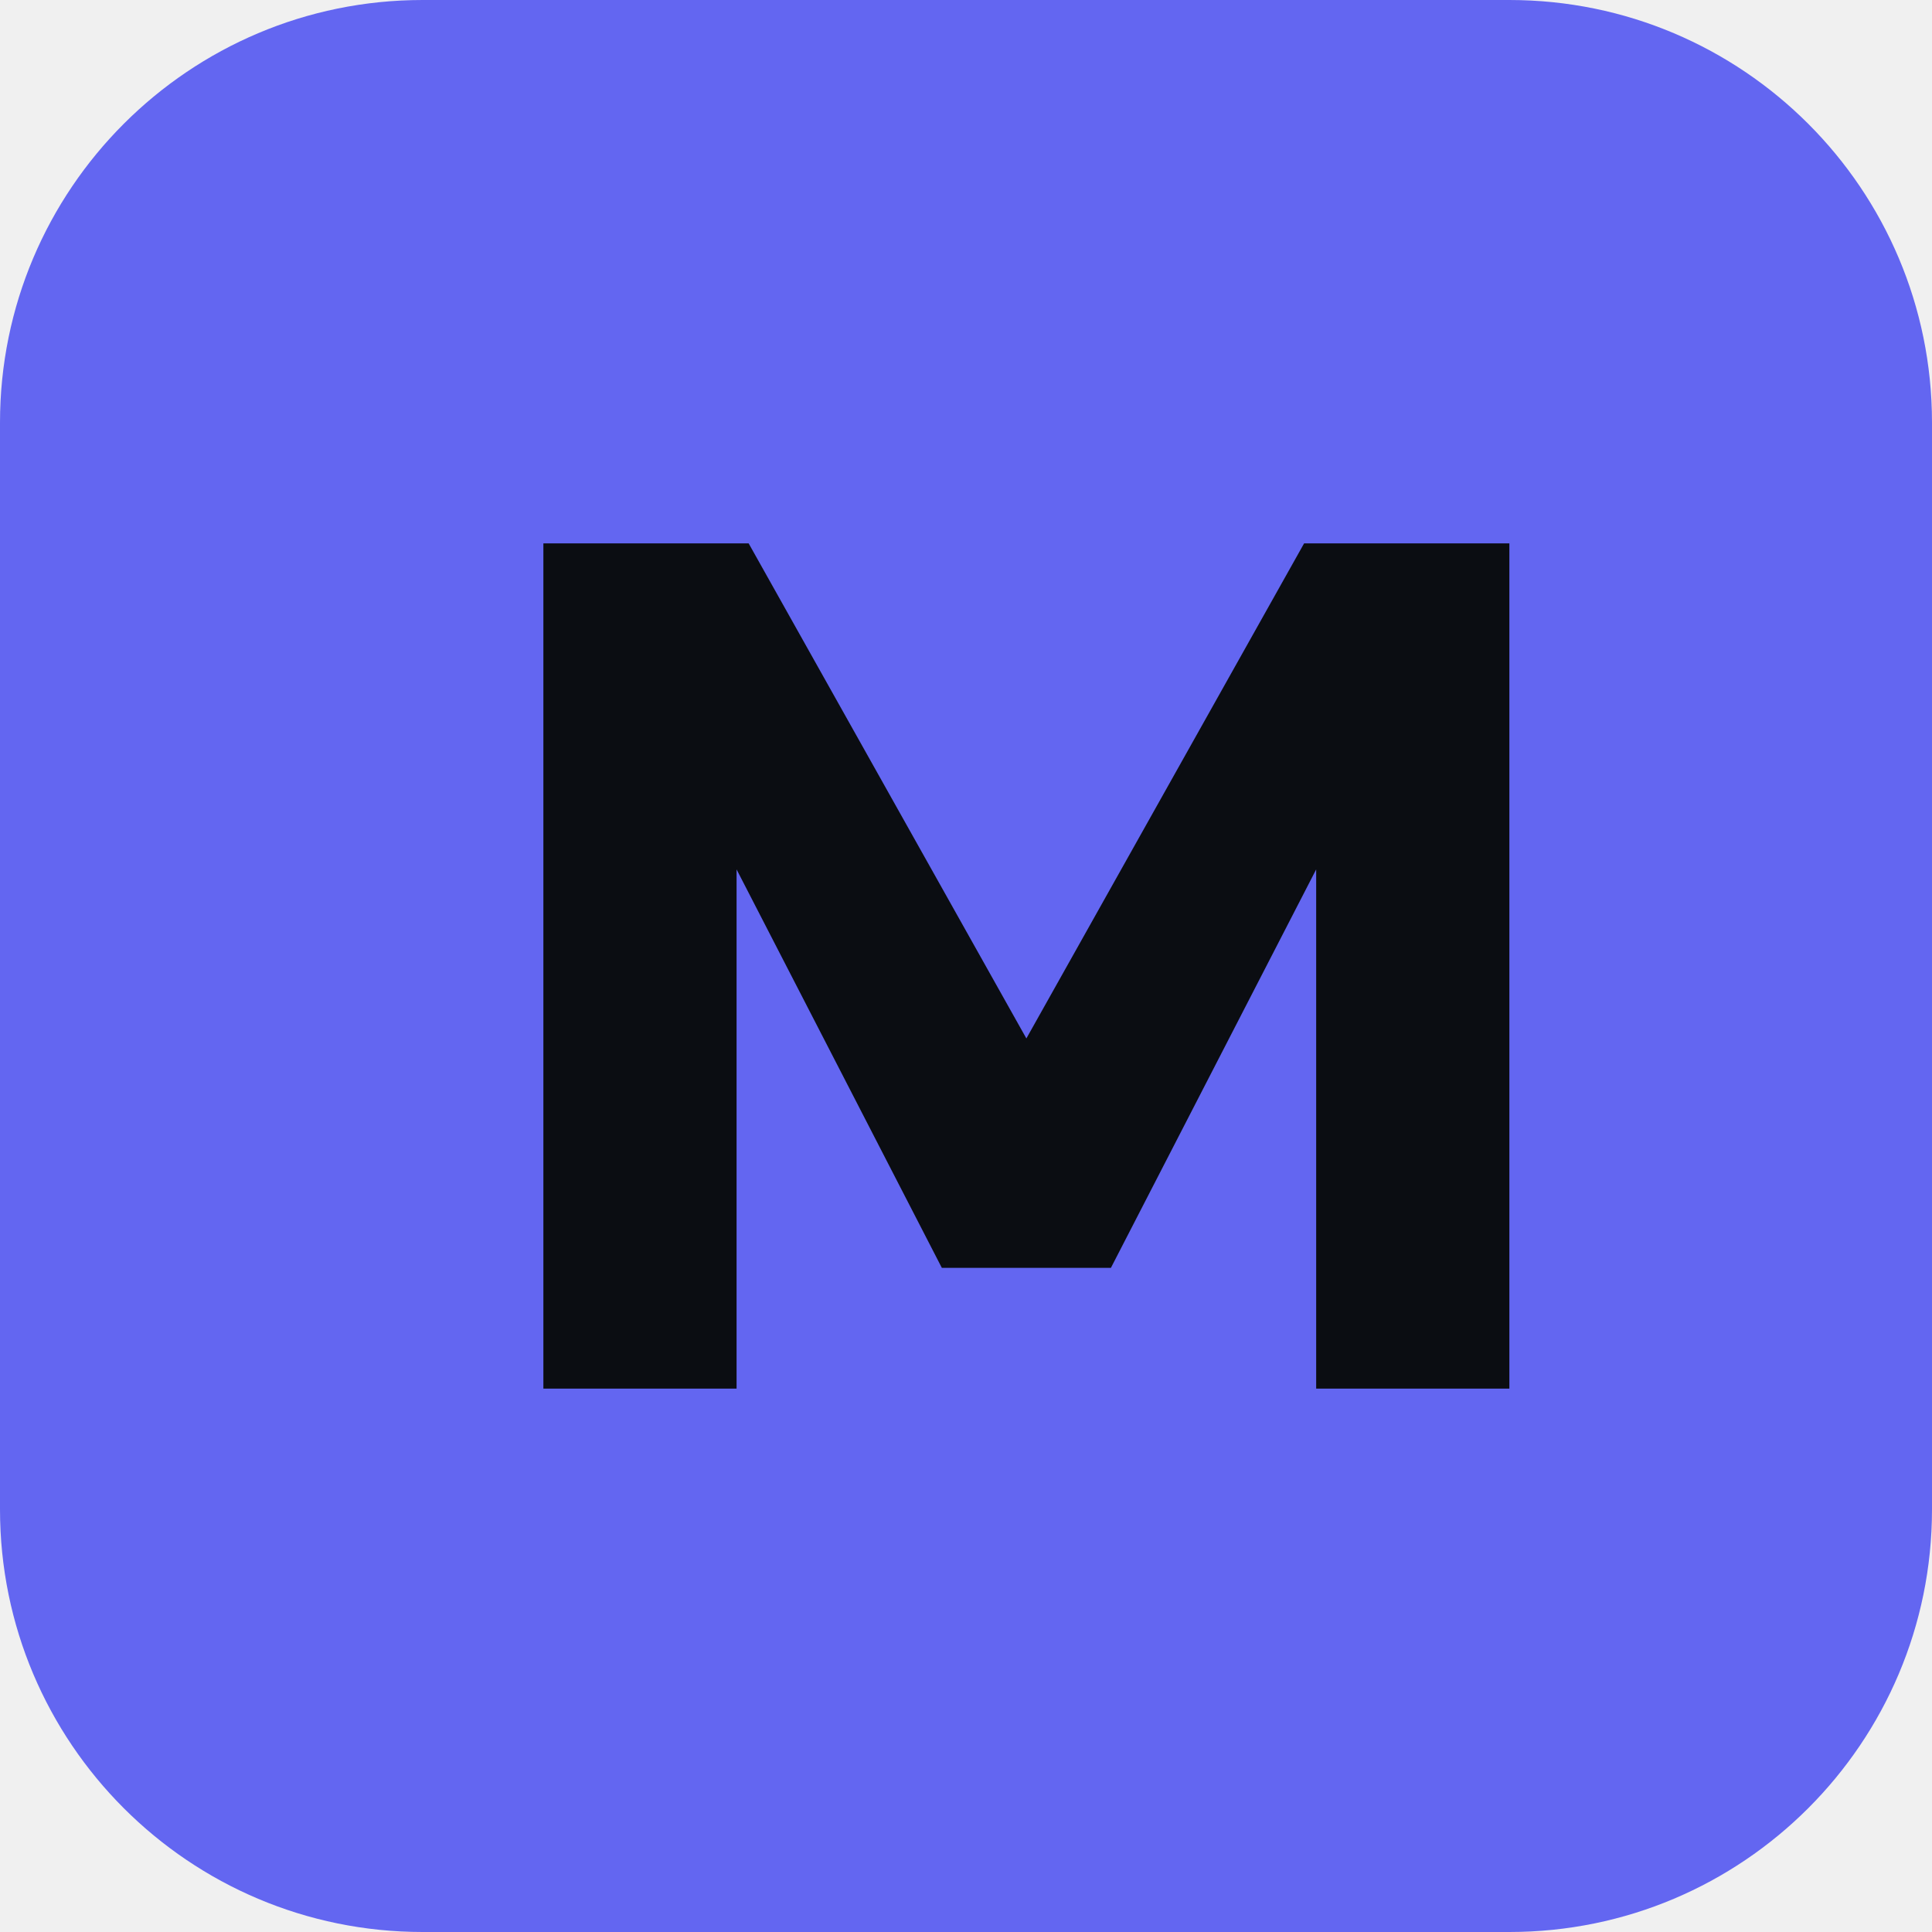
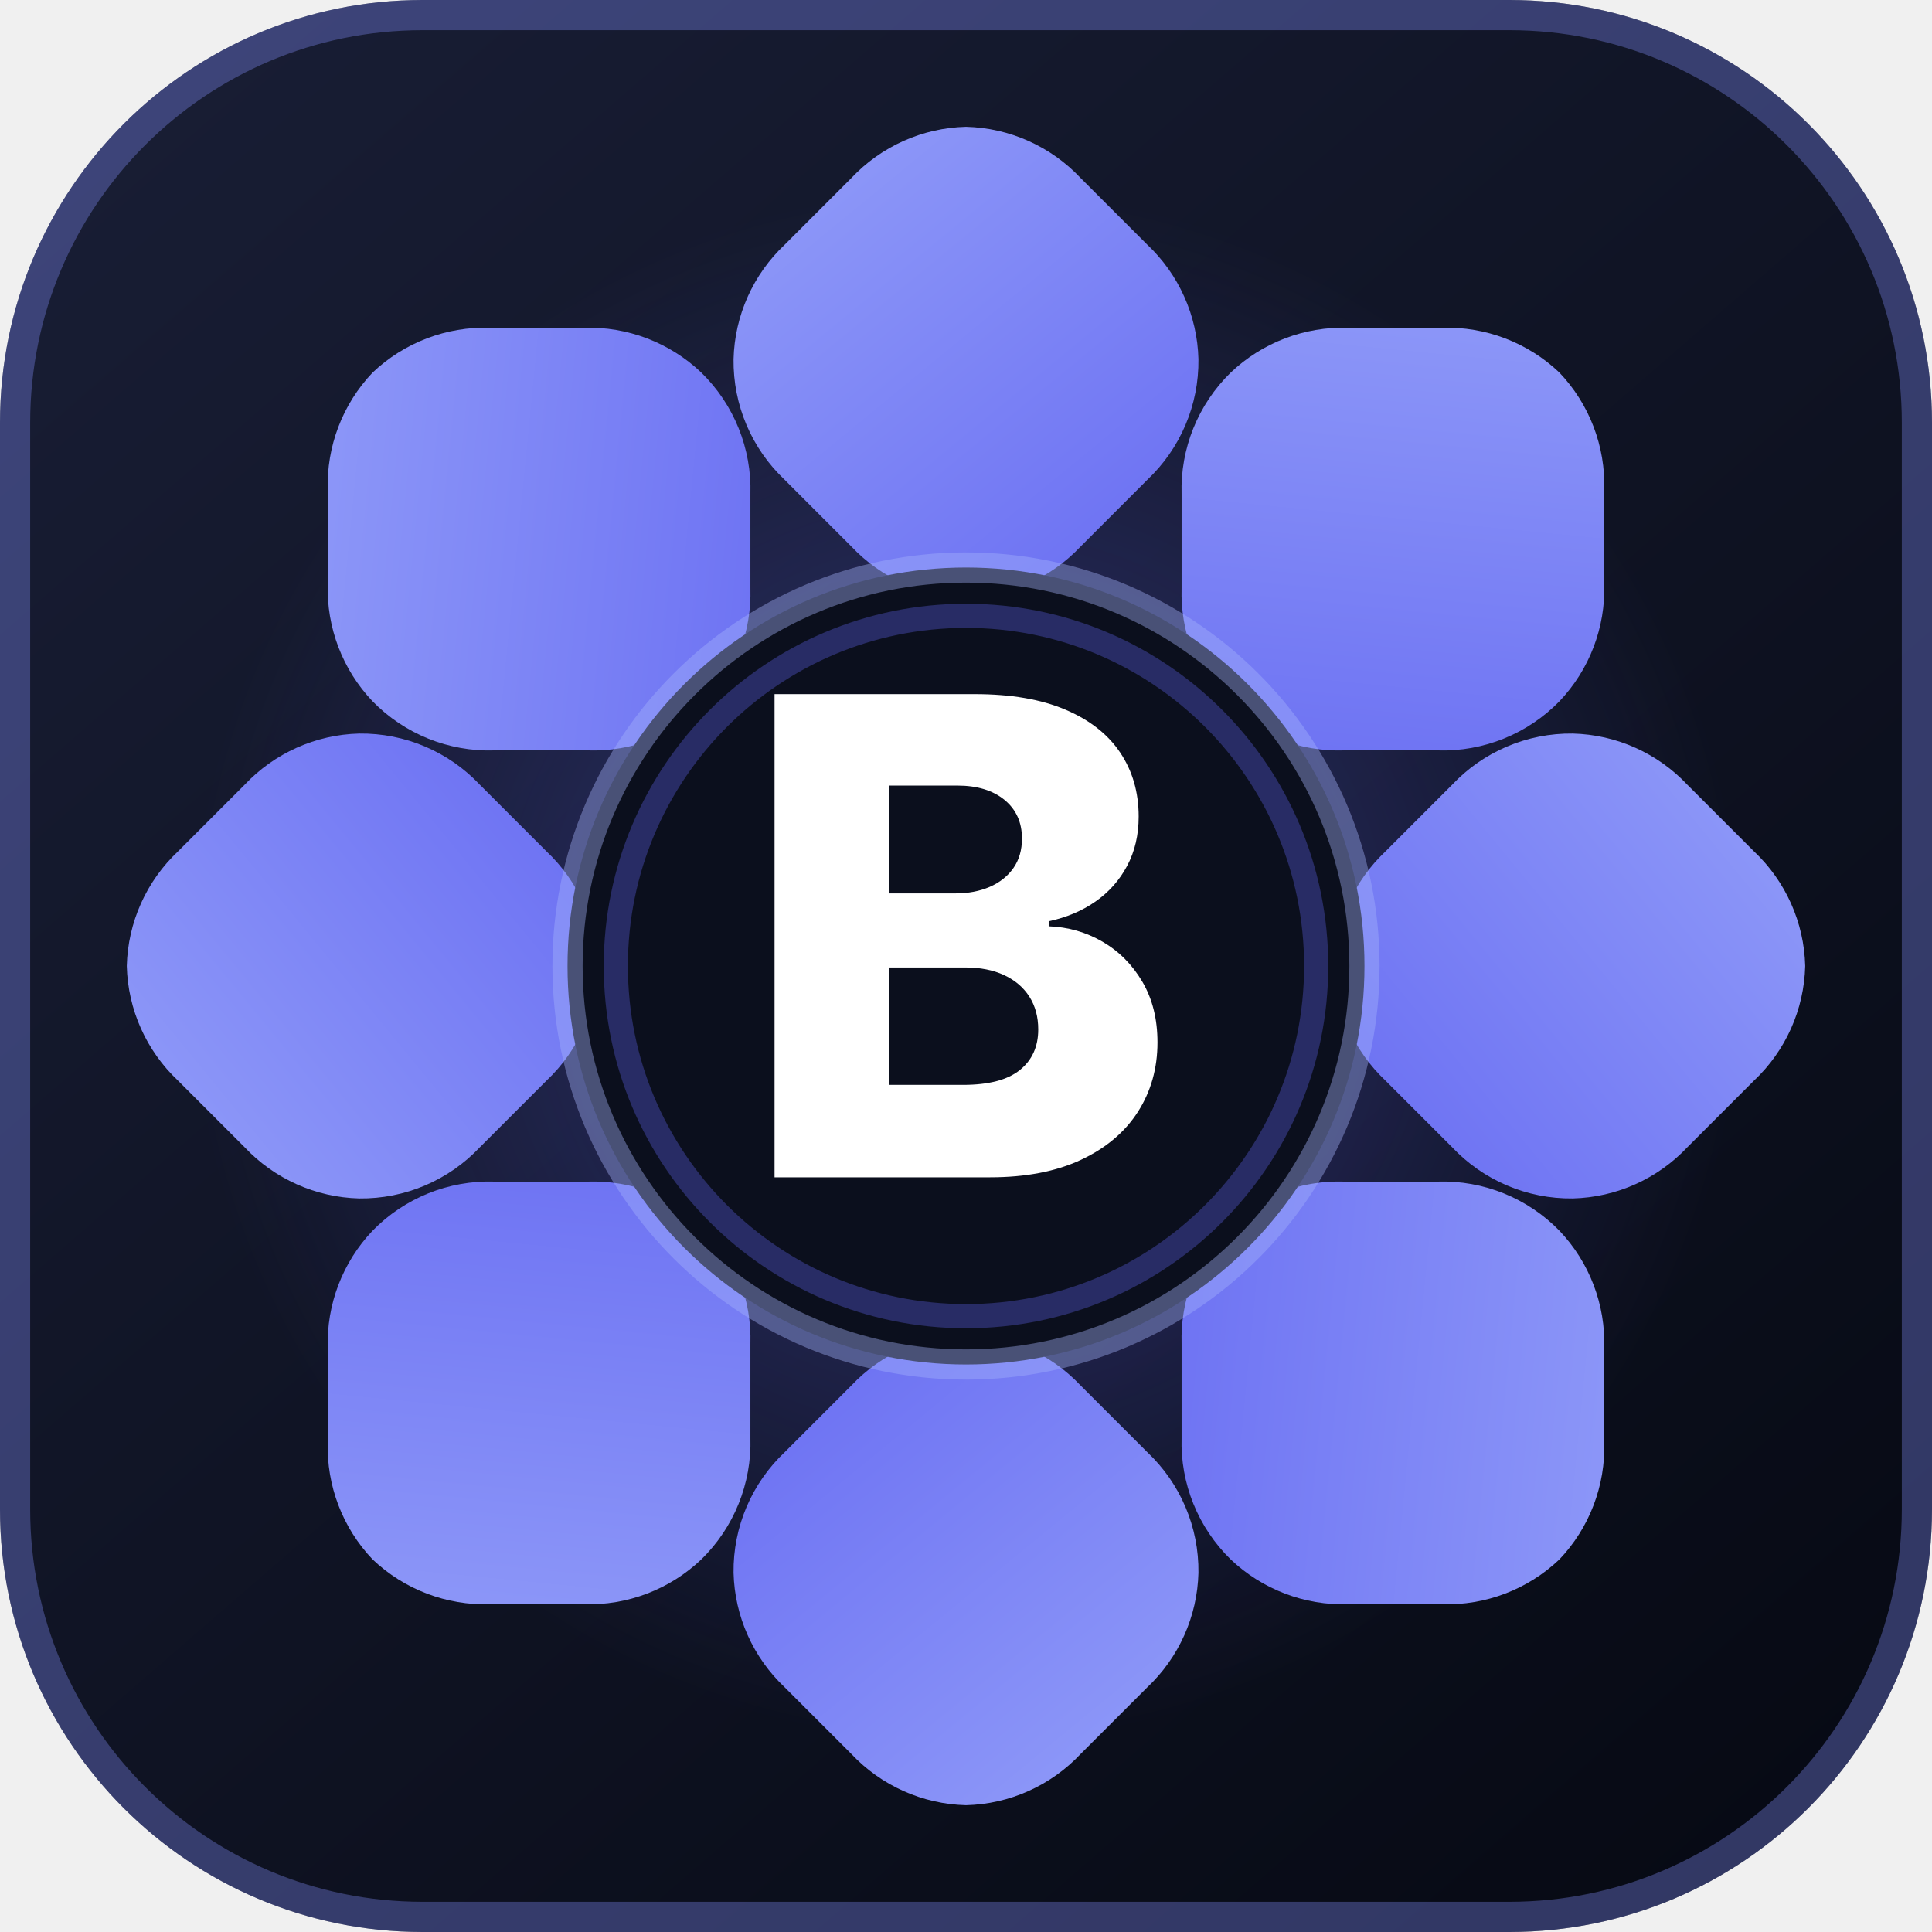
- <svg xmlns="http://www.w3.org/2000/svg" viewBox="0 0 32 32">
-   <rect width="32" height="32" rx="7" fill="#6366f1" />
-   <path d="M9 23V9h3.4l4.6 8.2L21.6 9H25v14h-3.2v-8.6l-3.4 6.6h-2.8l-3.4-6.6V23H9z" fill="#0b0d12" />
+ <svg xmlns="http://www.w3.org/2000/svg" viewBox="0 0 64 64" fill="none">
+   <defs>
+     <linearGradient id="fb-bg" x1="6" y1="2" x2="58" y2="62" gradientUnits="userSpaceOnUse">
+       <stop stop-color="#181D34" />
+       <stop offset="1" stop-color="#070A14" />
+     </linearGradient>
+     <linearGradient id="fb-petal" x1="10" y1="4" x2="56" y2="60" gradientUnits="userSpaceOnUse">
+       <stop stop-color="#A5B4FC" />
+       <stop offset="0.46" stop-color="#6366F1" />
+       <stop offset="1" stop-color="#2563EB" />
+     </linearGradient>
+     <radialGradient id="fb-glow" cx="0" cy="0" r="1" gradientTransform="translate(32 32) rotate(90) scale(26)" gradientUnits="userSpaceOnUse">
+       <stop stop-color="#6366F1" stop-opacity="0.38" />
+       <stop offset="1" stop-color="#6366F1" stop-opacity="0" />
+     </radialGradient>
+   </defs>
+   <rect width="64" height="64" rx="14" fill="url(#fb-bg)" />
+   <rect x="0.5" y="0.5" width="63" height="63" rx="13.5" fill="none" stroke="#818CF8" stroke-opacity="0.35" />
+   <circle cx="32" cy="32" r="26" fill="url(#fb-glow)" />
+   <g fill="url(#fb-petal)">
+     <path d="M32 4.2A5.4 5.4 0 0 1 35.8 5.9L38 8.1A5.4 5.4 0 0 1 39.7 11.9A5.4 5.4 0 0 1 38 15.9L35.8 18.1A5.4 5.4 0 0 1 32 19.8A5.4 5.4 0 0 1 28.2 18.1L26 15.9A5.4 5.4 0 0 1 24.3 11.9A5.4 5.4 0 0 1 26 8.1L28.2 5.9A5.4 5.4 0 0 1 32 4.2Z" />
+     <path d="M32 4.2A5.4 5.4 0 0 1 35.8 5.9L38 8.1A5.4 5.4 0 0 1 39.7 11.9A5.4 5.4 0 0 1 38 15.9L35.8 18.1A5.4 5.4 0 0 1 32 19.8A5.4 5.4 0 0 1 28.2 18.1L26 15.9A5.4 5.4 0 0 1 24.3 11.9A5.4 5.4 0 0 1 26 8.1L28.2 5.9A5.4 5.4 0 0 1 32 4.2Z" transform="rotate(45 32 32)" />
+     <path d="M32 4.2A5.4 5.4 0 0 1 35.8 5.9L38 8.1A5.4 5.4 0 0 1 39.7 11.9A5.4 5.4 0 0 1 38 15.9L35.8 18.1A5.4 5.4 0 0 1 32 19.8A5.4 5.4 0 0 1 28.2 18.1L26 15.9A5.4 5.4 0 0 1 24.3 11.9A5.4 5.4 0 0 1 26 8.1L28.2 5.9A5.4 5.4 0 0 1 32 4.2Z" transform="rotate(90 32 32)" />
+     <path d="M32 4.2A5.4 5.4 0 0 1 35.8 5.9L38 8.1A5.4 5.4 0 0 1 39.7 11.9A5.4 5.4 0 0 1 38 15.9L35.8 18.1A5.4 5.4 0 0 1 32 19.8A5.4 5.4 0 0 1 28.2 18.1L26 15.9A5.4 5.4 0 0 1 24.3 11.9A5.4 5.4 0 0 1 26 8.1L28.2 5.9A5.4 5.4 0 0 1 32 4.2Z" transform="rotate(135 32 32)" />
+     <path d="M32 4.2A5.4 5.4 0 0 1 35.8 5.9L38 8.1A5.4 5.4 0 0 1 39.7 11.9A5.4 5.4 0 0 1 38 15.9L35.8 18.1A5.4 5.4 0 0 1 32 19.8A5.4 5.4 0 0 1 28.2 18.1L26 15.9A5.4 5.4 0 0 1 24.3 11.9A5.4 5.4 0 0 1 26 8.1L28.2 5.9A5.4 5.4 0 0 1 32 4.2Z" transform="rotate(180 32 32)" />
+     <path d="M32 4.2A5.4 5.4 0 0 1 35.8 5.9L38 8.1A5.4 5.4 0 0 1 39.7 11.9A5.4 5.4 0 0 1 38 15.9L35.8 18.1A5.4 5.4 0 0 1 32 19.8A5.4 5.4 0 0 1 28.2 18.1L26 15.9A5.4 5.4 0 0 1 24.3 11.9A5.4 5.4 0 0 1 26 8.1L28.2 5.9A5.4 5.4 0 0 1 32 4.2Z" transform="rotate(225 32 32)" />
+     <path d="M32 4.2A5.4 5.4 0 0 1 35.8 5.9L38 8.1A5.4 5.4 0 0 1 39.7 11.9A5.4 5.4 0 0 1 38 15.9L35.8 18.1A5.4 5.4 0 0 1 32 19.8A5.4 5.4 0 0 1 28.2 18.1L26 15.9A5.4 5.4 0 0 1 24.3 11.9A5.4 5.4 0 0 1 26 8.1L28.2 5.9A5.4 5.4 0 0 1 32 4.2Z" transform="rotate(270 32 32)" />
+     <path d="M32 4.2A5.4 5.4 0 0 1 35.8 5.9L38 8.1A5.4 5.4 0 0 1 39.7 11.9A5.4 5.4 0 0 1 38 15.9L35.8 18.1A5.4 5.4 0 0 1 32 19.8A5.4 5.4 0 0 1 28.2 18.1L26 15.9A5.4 5.4 0 0 1 24.3 11.9A5.4 5.4 0 0 1 26 8.1L28.2 5.9A5.4 5.4 0 0 1 32 4.2Z" transform="rotate(315 32 32)" />
+   </g>
+   <circle cx="32" cy="32" r="13.2" fill="#0B0F1D" stroke="#A5B4FC" stroke-opacity="0.4" stroke-width="1" />
+   <circle cx="32" cy="32" r="11.6" fill="none" stroke="#6366F1" stroke-opacity="0.34" stroke-width="0.8" />
+   <path d="M25.658 39.0V22.994H32.294Q34.084 22.994 35.292 23.508Q36.501 24.021 37.11 24.934Q37.72 25.846 37.72 27.05Q37.72 27.966 37.338 28.683Q36.957 29.399 36.287 29.866Q35.617 30.333 34.739 30.518V30.685Q35.704 30.719 36.524 31.196Q37.344 31.673 37.843 32.523Q38.343 33.372 38.343 34.531Q38.343 35.816 37.696 36.828Q37.049 37.839 35.81 38.42Q34.571 39.0 32.795 39.0ZM29.447 35.938H31.9Q33.173 35.938 33.783 35.447Q34.393 34.956 34.393 34.102Q34.393 33.476 34.099 33.015Q33.805 32.555 33.263 32.302Q32.72 32.049 31.975 32.049H29.447ZM29.447 29.595H31.647Q32.286 29.595 32.785 29.379Q33.283 29.163 33.569 28.758Q33.854 28.352 33.854 27.778Q33.854 26.973 33.276 26.498Q32.698 26.023 31.712 26.023H29.447Z" fill="#FFFFFF" />
</svg>
